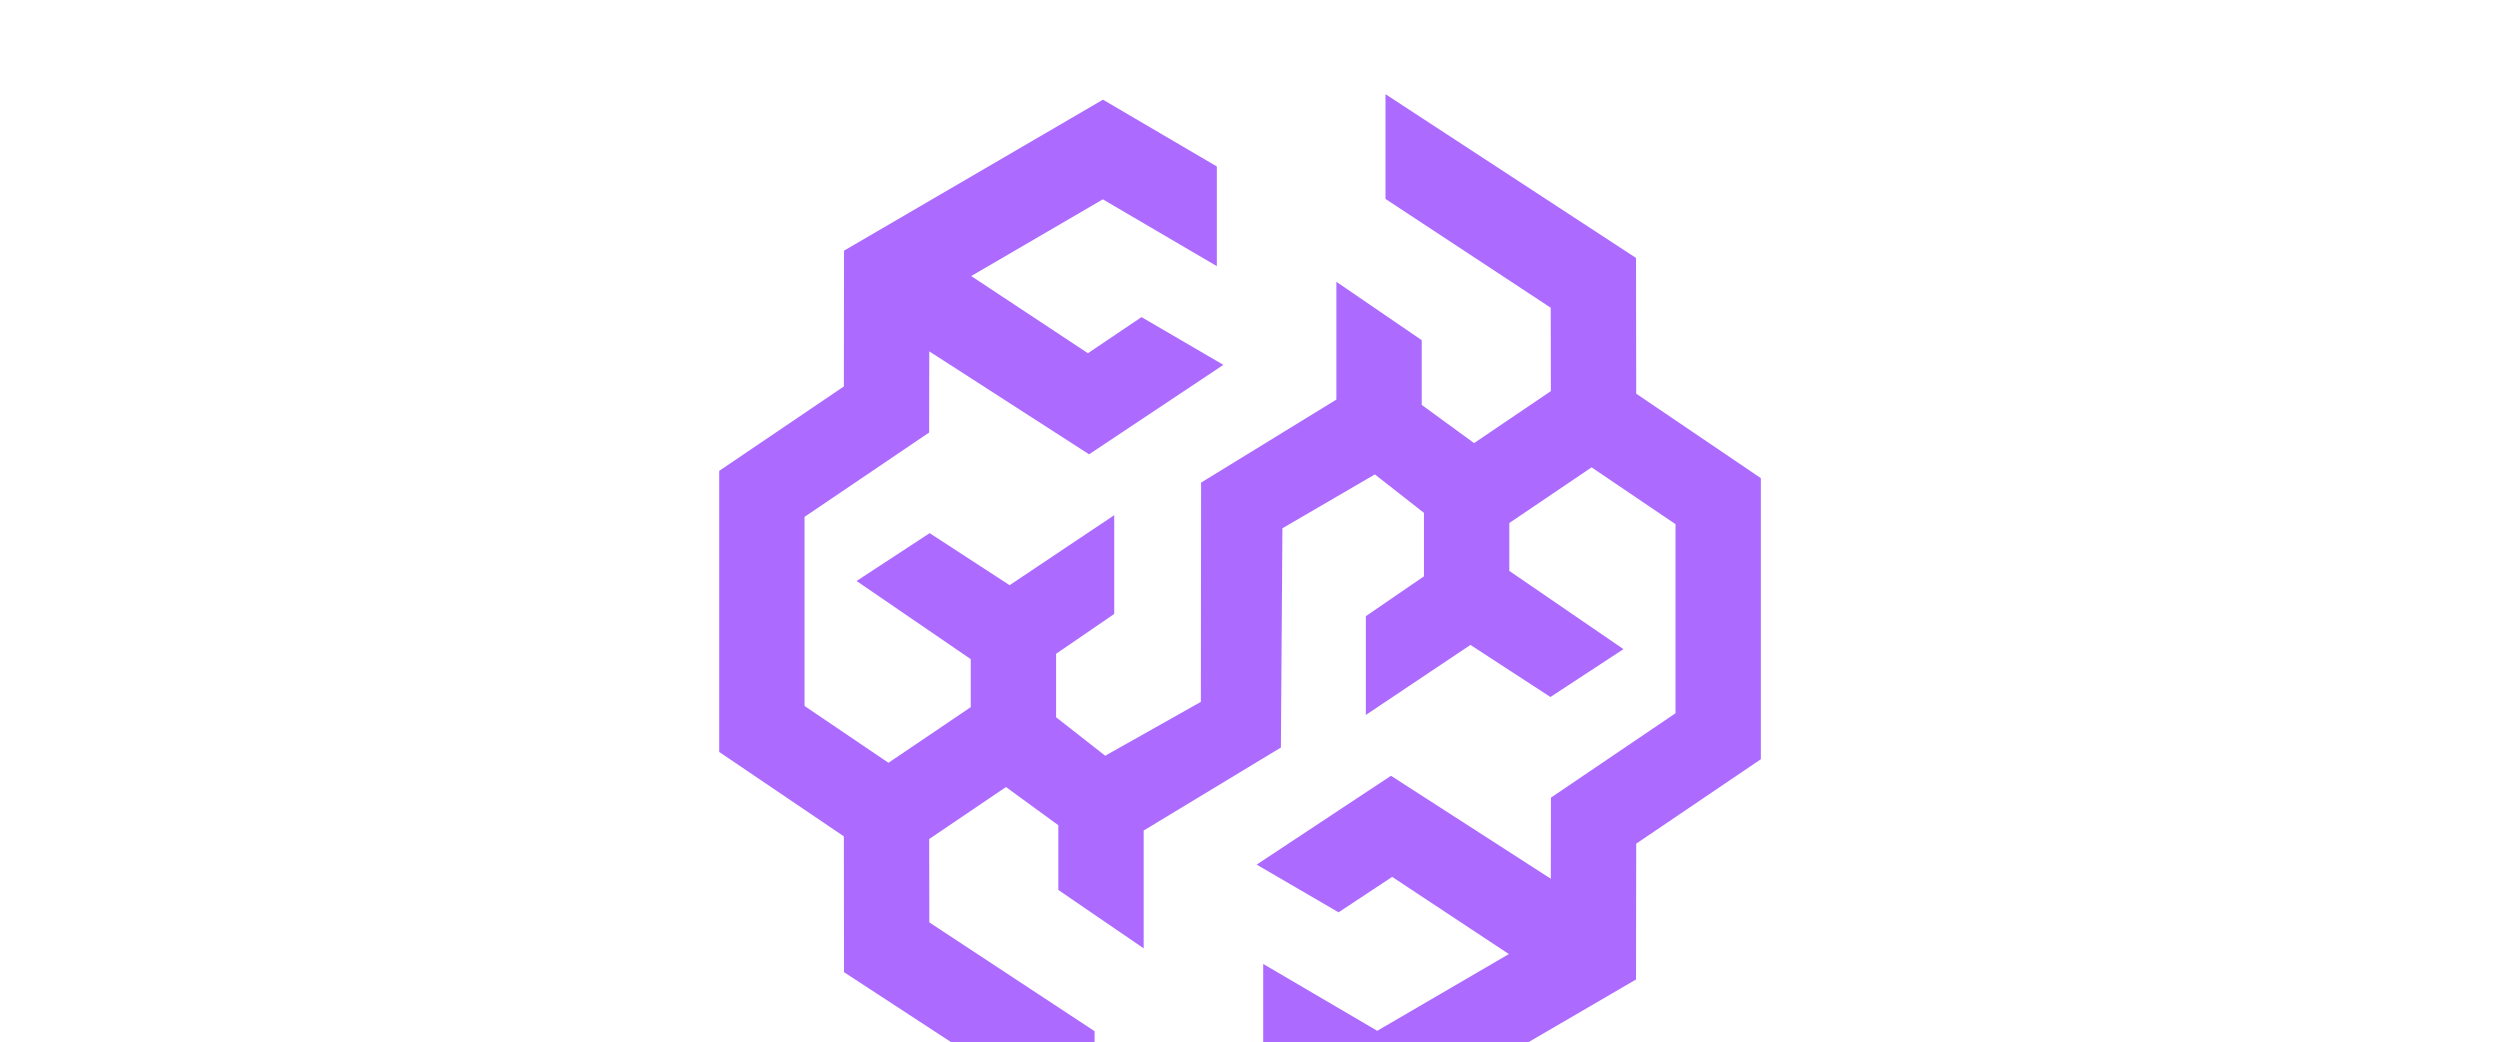
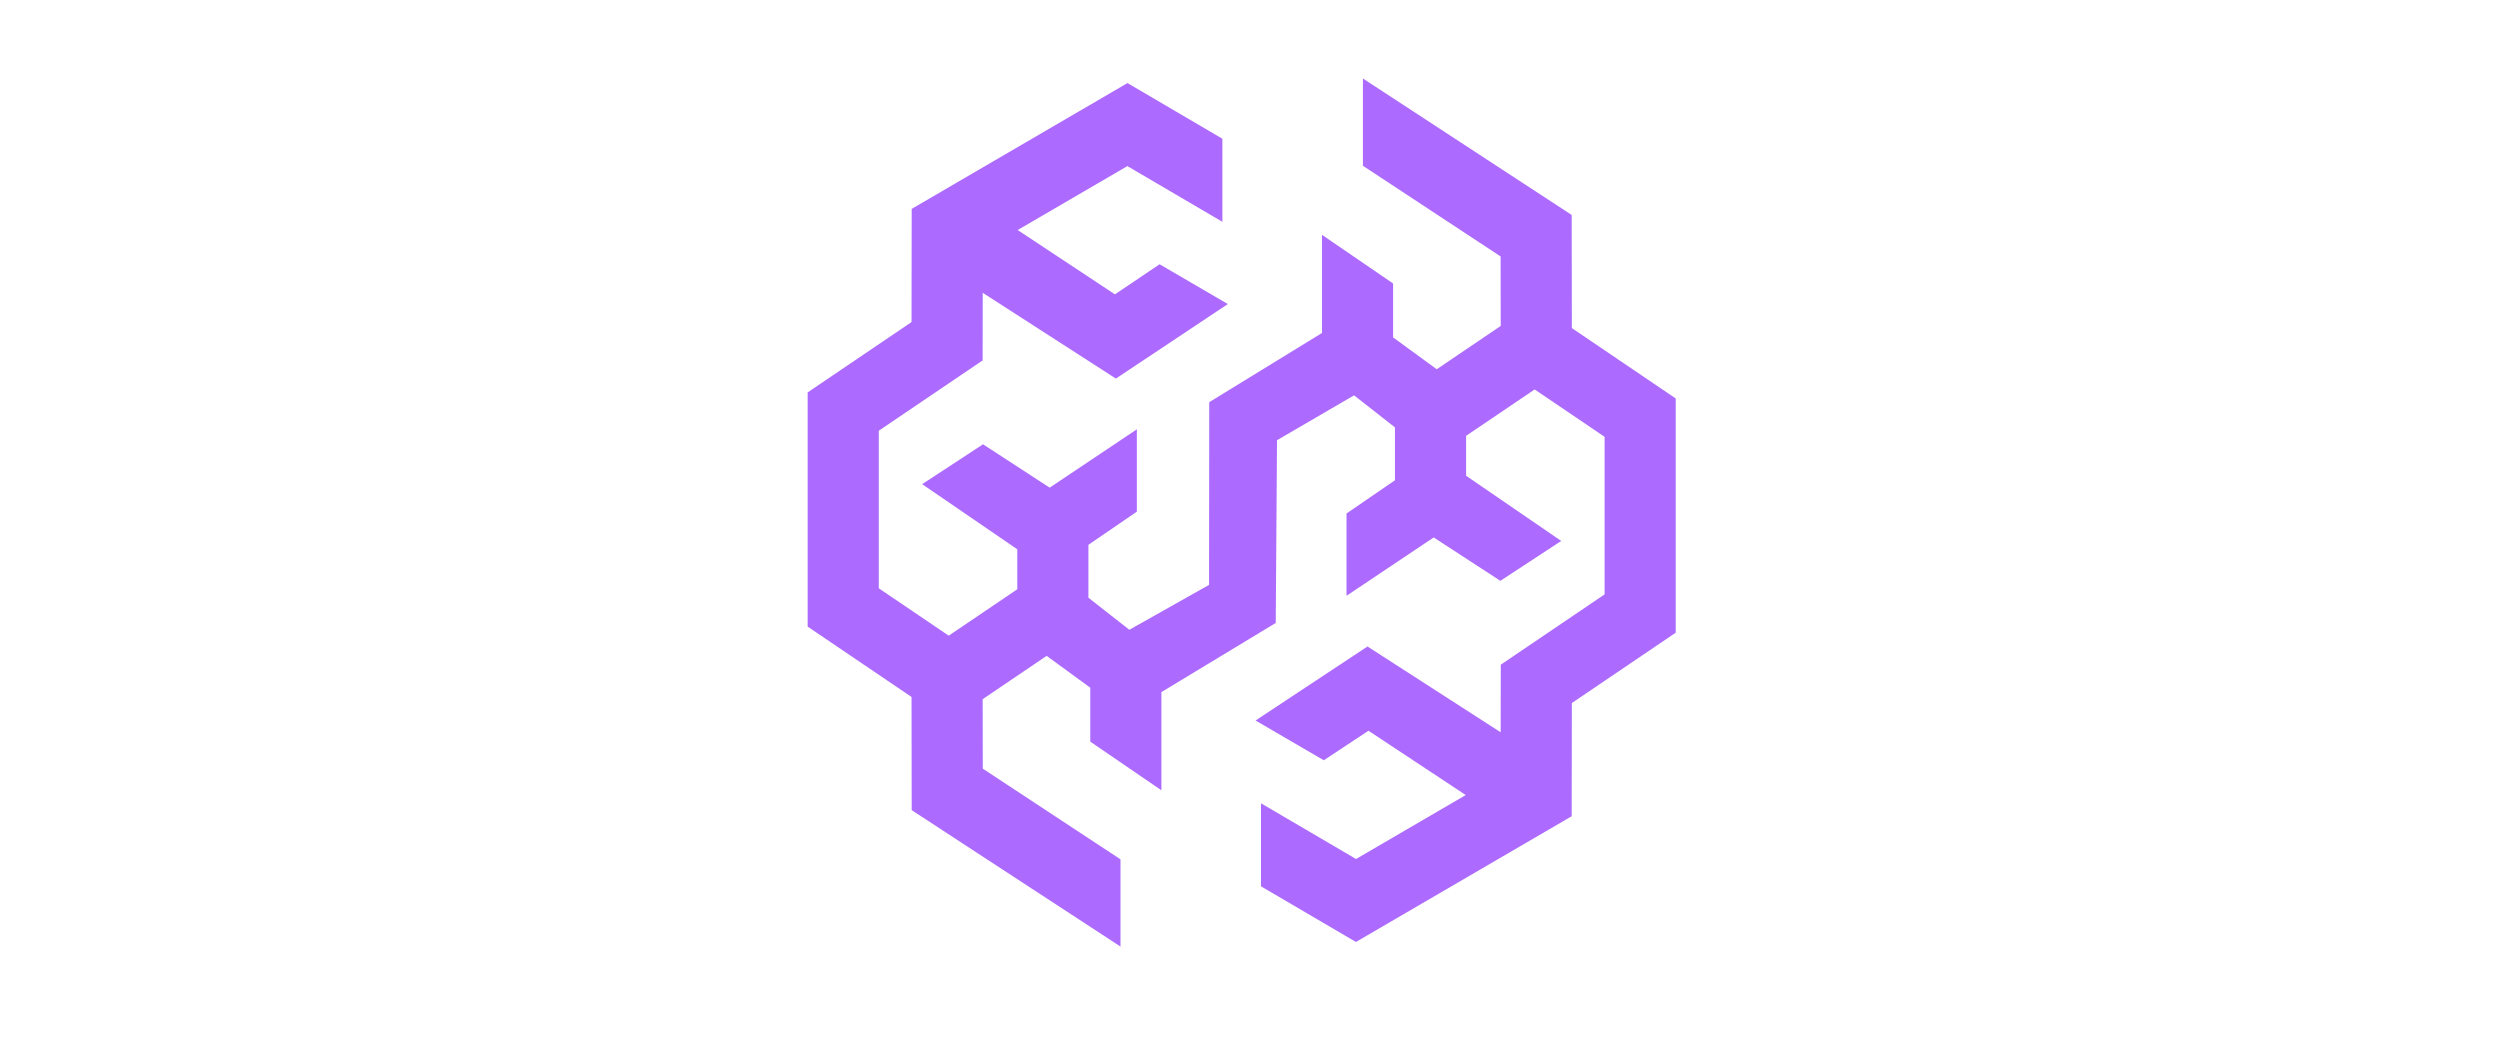
- <svg xmlns="http://www.w3.org/2000/svg" width="48" height="20" viewBox="0 0 48 40">
+ <svg xmlns="http://www.w3.org/2000/svg" width="48" height="20" viewBox="0 0 48 48">
  <polygon fill="#AC6AFF" points="38.831 15.118 38.823 9.905 29.203 3.617 29.203 7.639 35.548 11.817 35.553 15.019 32.605 17.015 30.594 15.548 30.594 13.063 27.317 10.821 27.317 15.344 22.122 18.532 22.113 26.952 18.44 29.02 16.554 27.543 16.554 25.105 18.786 23.576 18.786 23.556 18.786 19.783 14.769 22.471 11.698 20.473 8.893 22.31 13.277 25.311 13.277 27.154 10.117 29.291 6.894 27.109 6.894 19.848 11.679 16.608 11.684 13.492 17.82 17.445 22.978 14.011 19.834 12.177 17.776 13.564 13.294 10.6 18.349 7.654 22.727 10.22 22.727 6.393 18.354 3.828 8.411 9.625 8.404 14.84 3.617 18.082 3.617 28.874 8.404 32.116 8.411 37.332 18.032 43.617 18.032 39.598 11.686 35.42 11.681 32.218 14.629 30.222 16.64 31.689 16.64 34.174 19.917 36.416 19.917 31.892 25.186 28.705 25.245 20.285 28.795 18.217 30.68 19.694 30.68 22.131 28.448 23.661 28.448 23.68 28.448 27.454 32.465 24.765 35.536 26.764 38.341 24.927 33.958 21.923 33.958 20.083 37.117 17.946 40.34 20.128 40.34 27.389 35.556 30.629 35.551 33.744 29.414 29.79 24.256 33.201 27.401 35.033 29.459 33.672 33.941 36.636 28.886 39.583 24.507 37.016 24.507 40.842 28.881 43.406 38.823 37.612 38.831 32.396 43.617 29.154 43.617 18.361" />
</svg>
